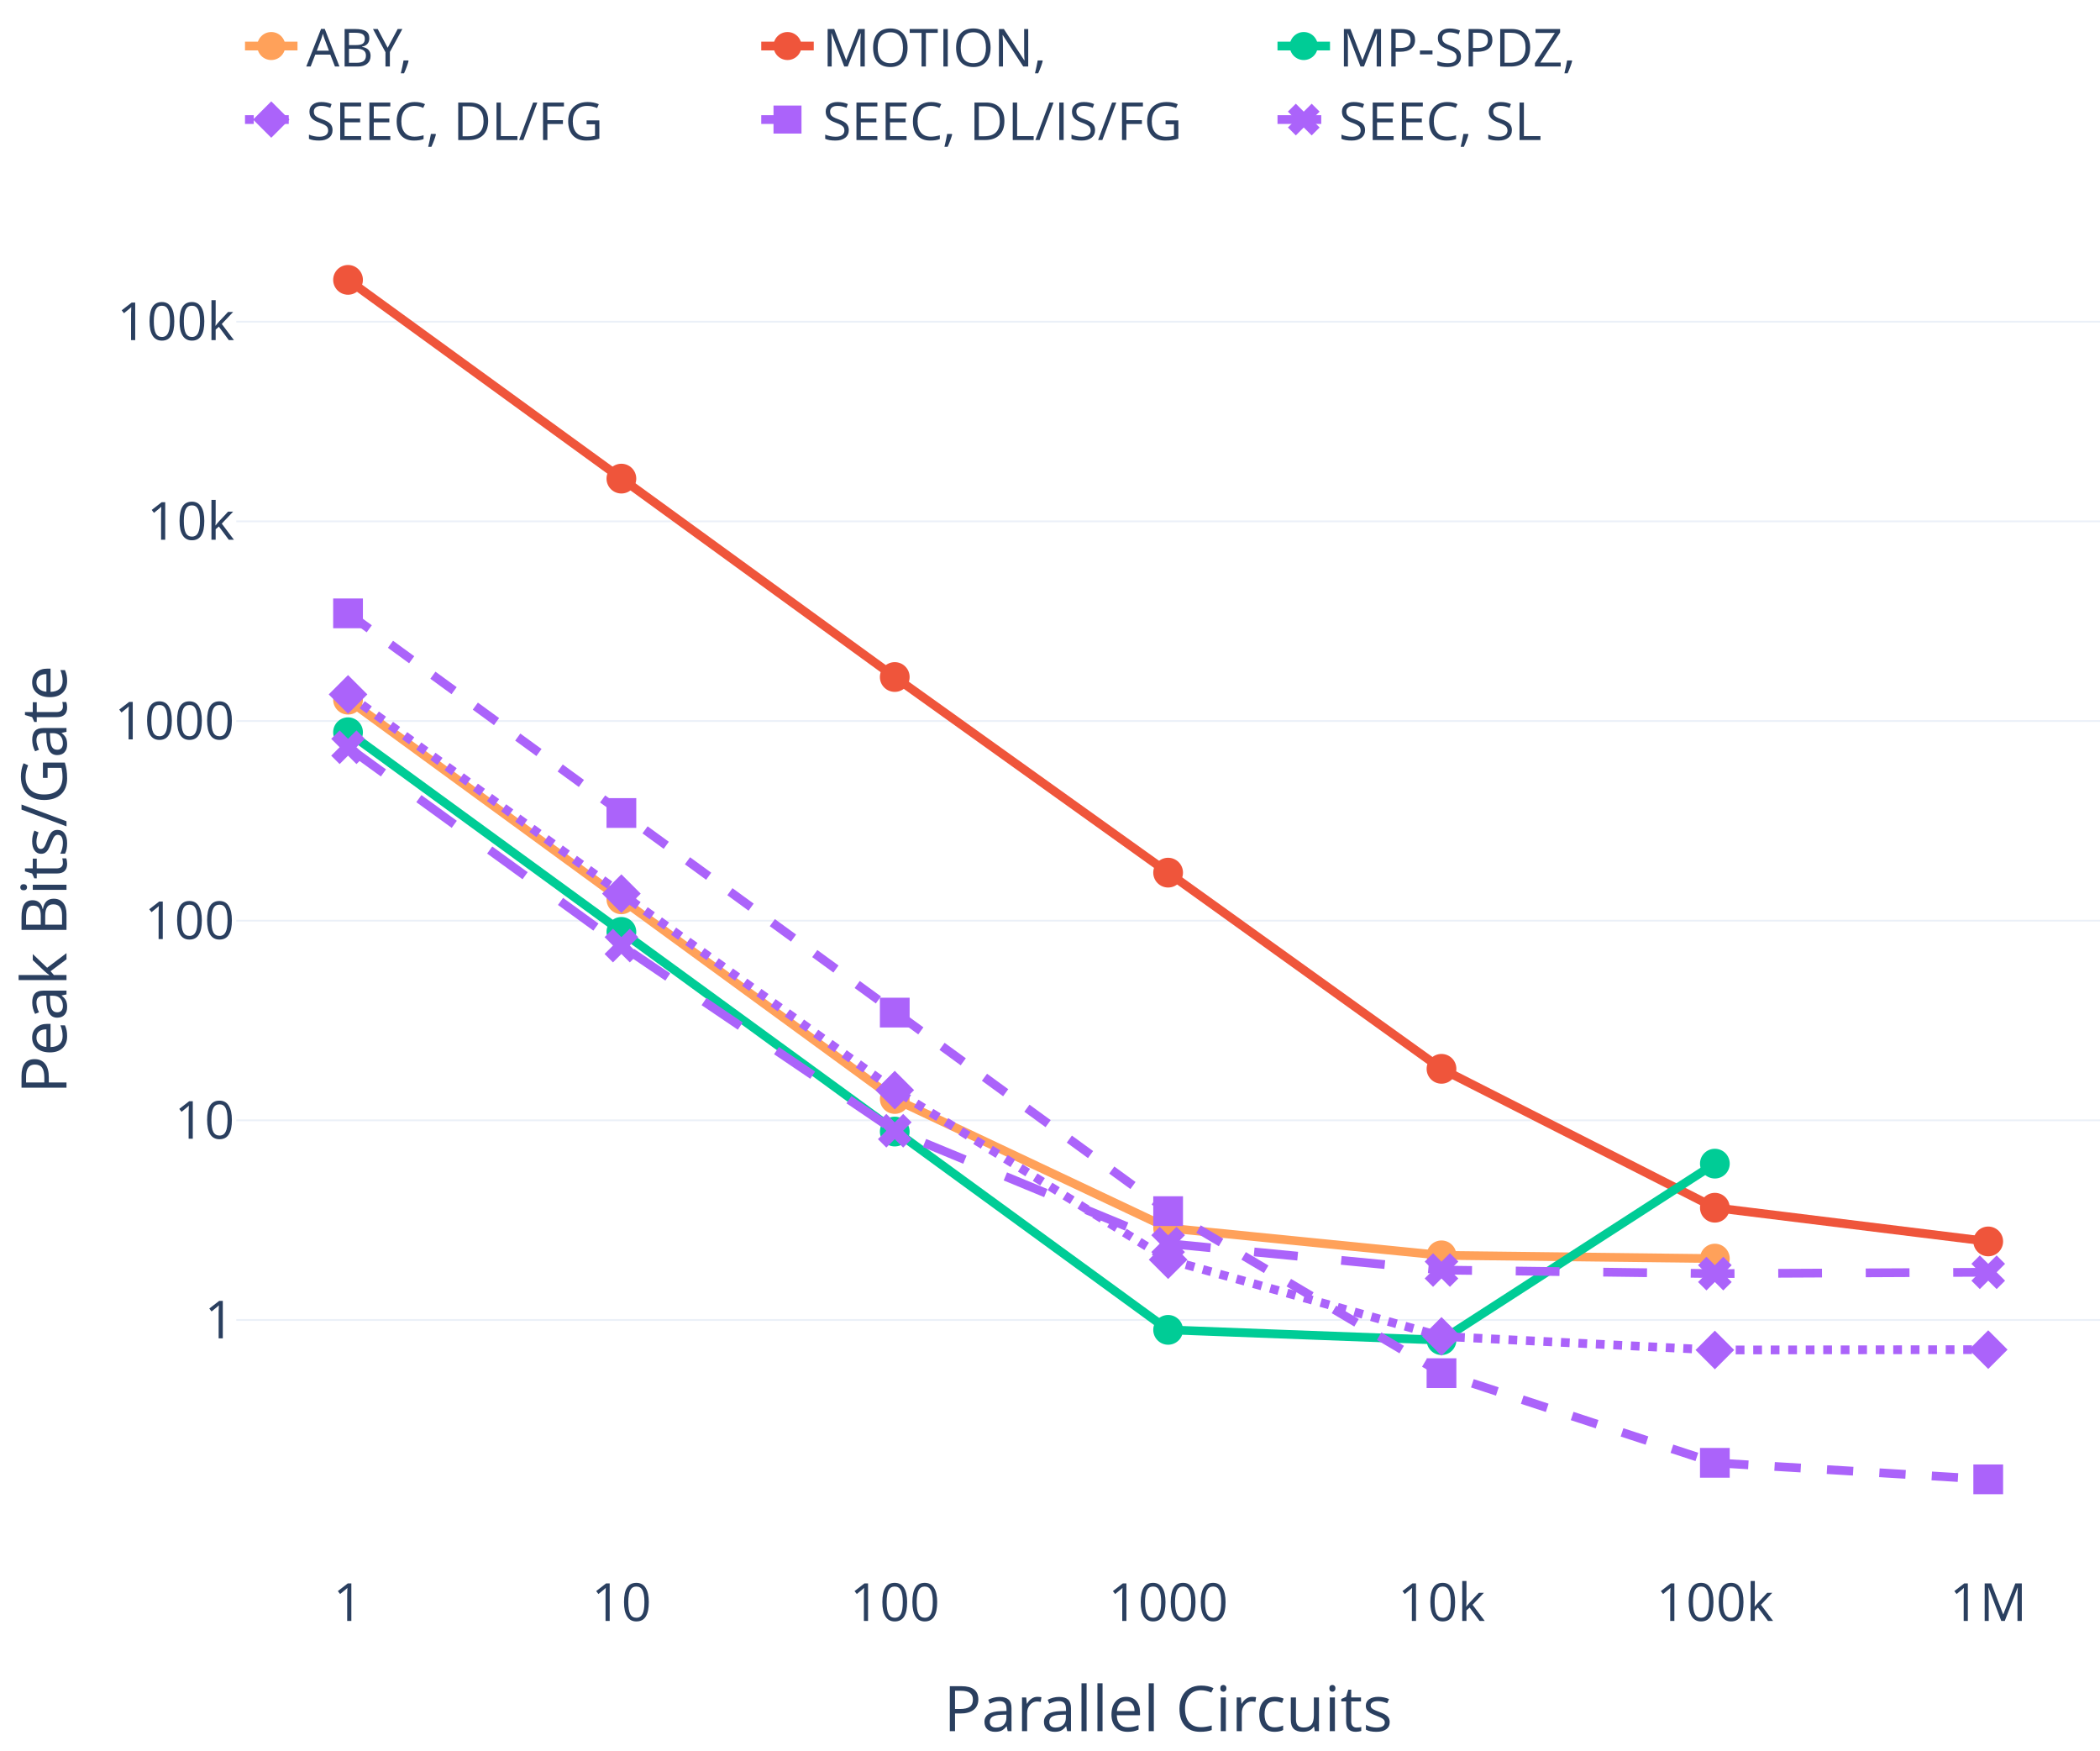
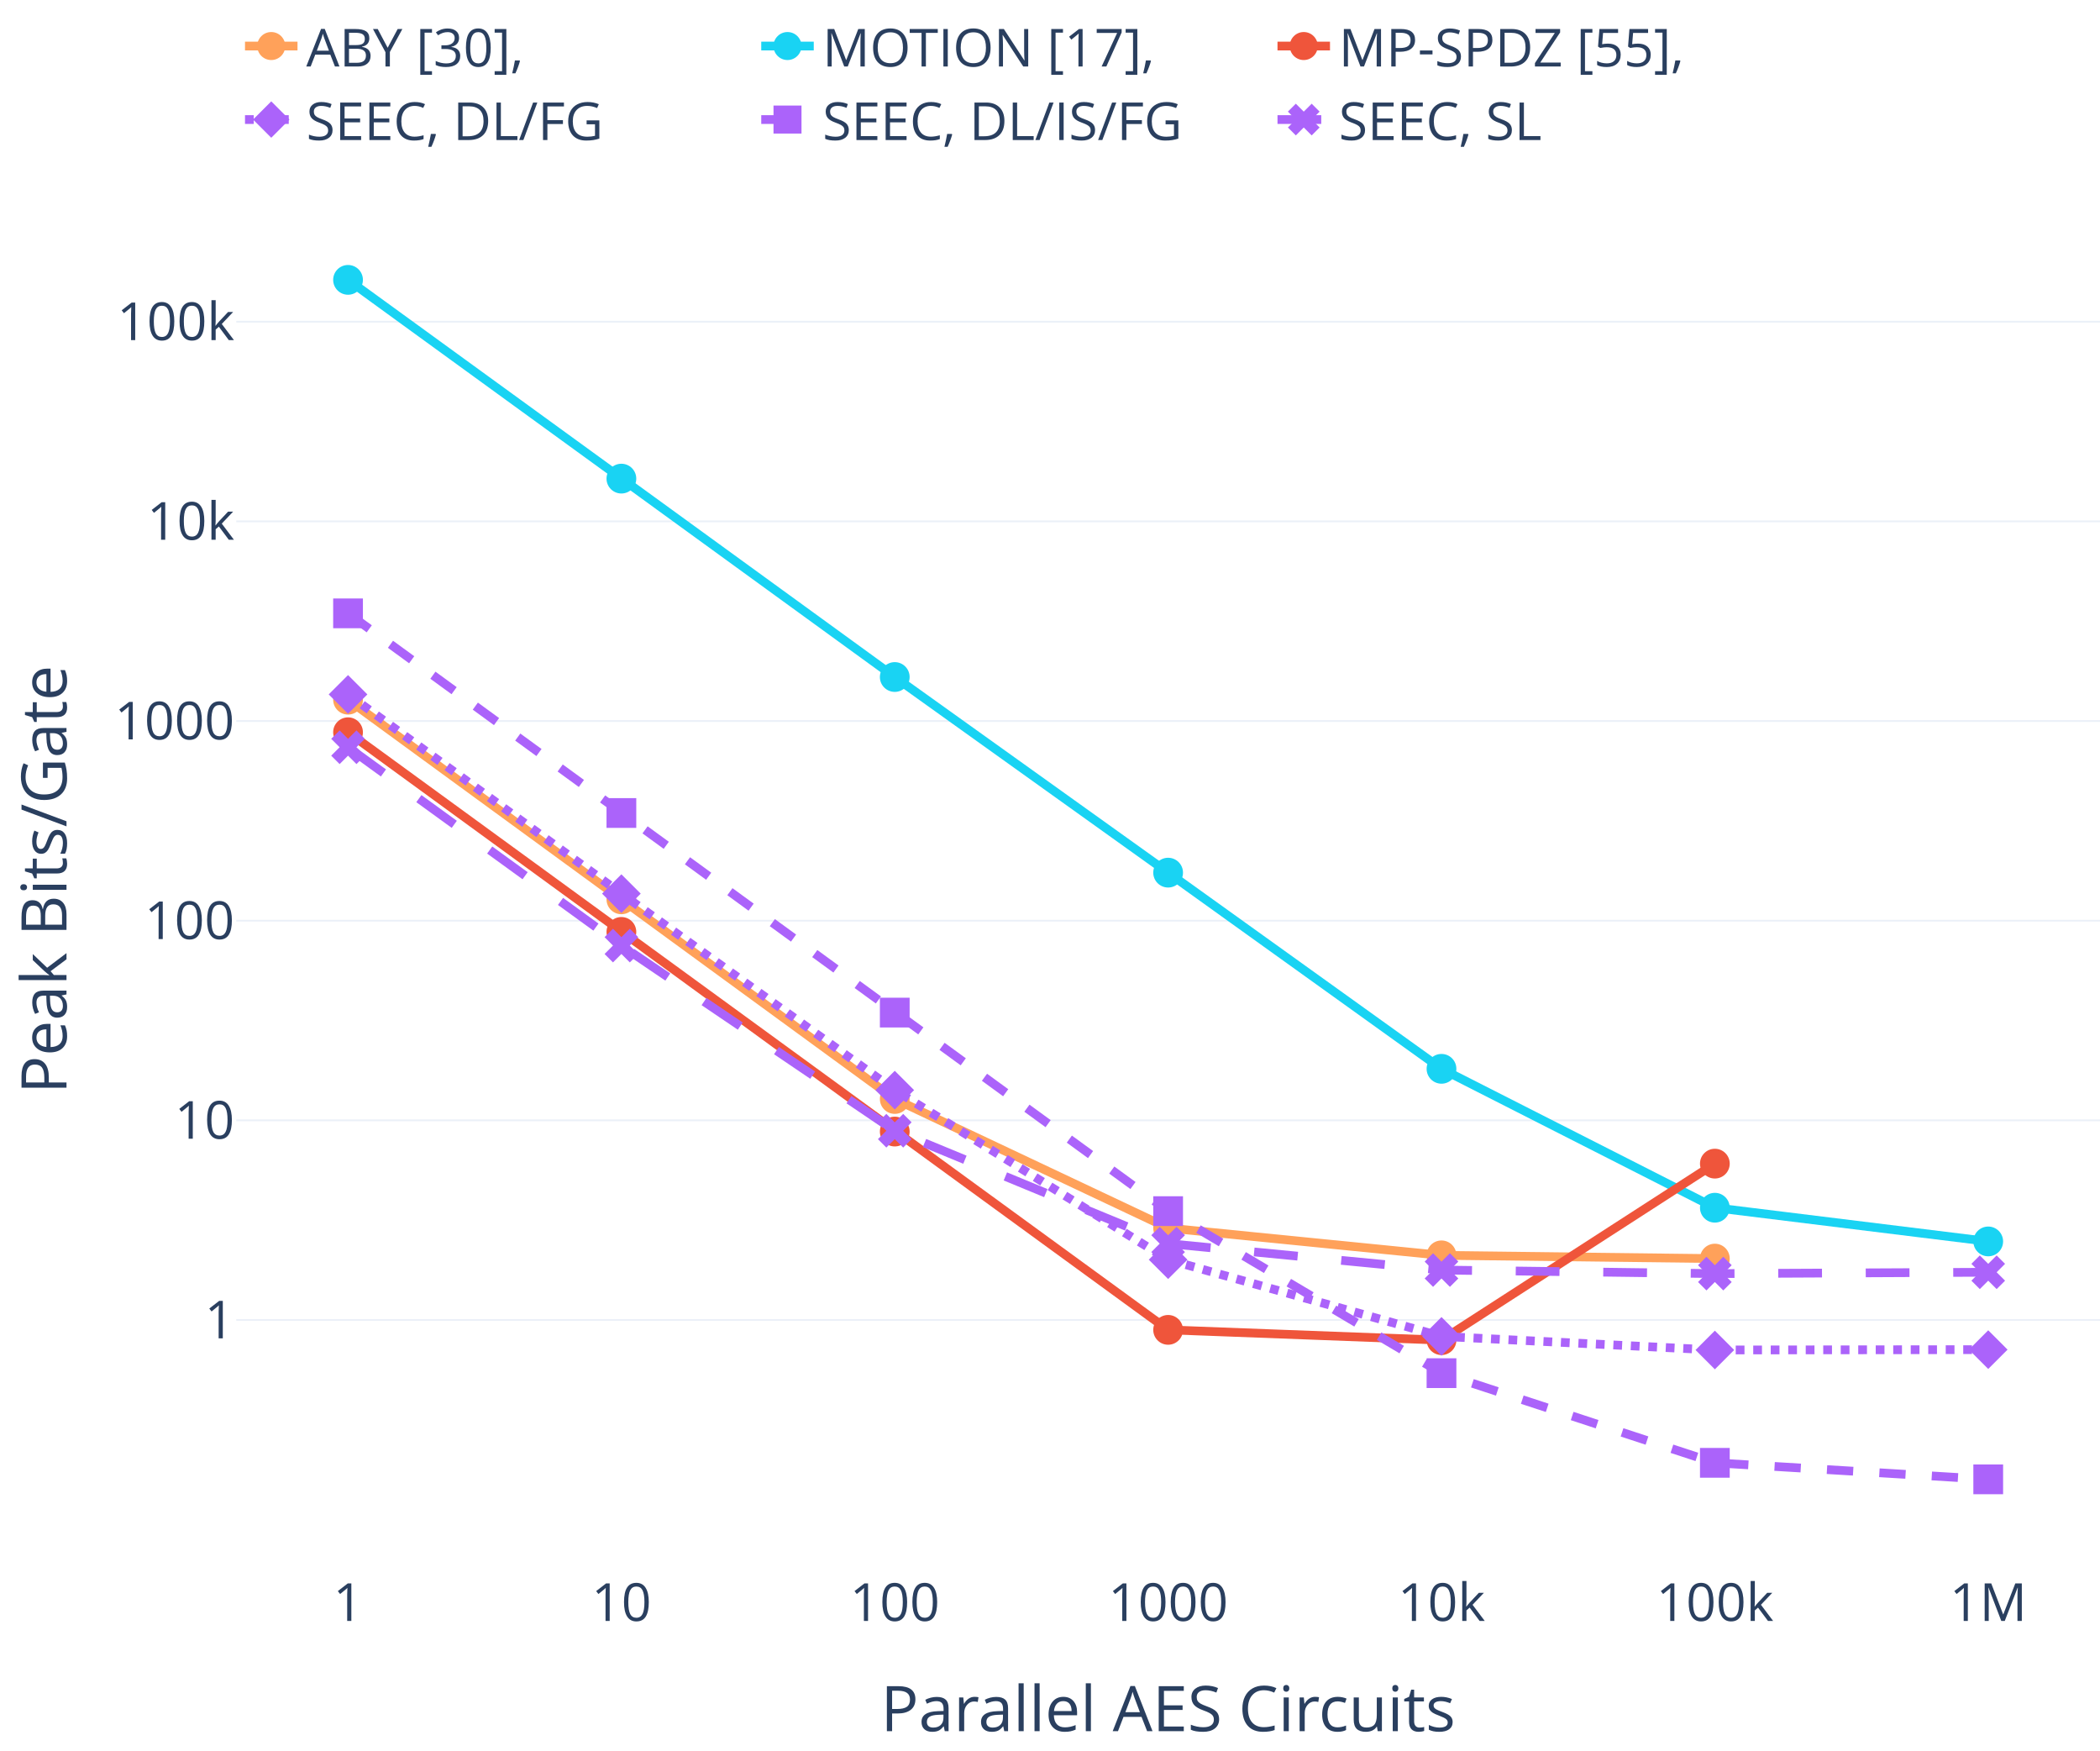
<svg xmlns="http://www.w3.org/2000/svg" class="main-svg" width="1200" height="1000" style="" viewBox="0 0 1200 1000">
  <rect x="0" y="0" width="1200" height="1000" style="fill: rgb(255, 255, 255); fill-opacity: 1;" />
-   <defs id="defs-3c38ef">
+   <defs id="defs-3558a1">
    <g class="clips">
-       <clipPath id="clip3c38efxyplot" class="plotclip">
+       <clipPath id="clip3558a1xyplot" class="plotclip">
        <rect width="1065" height="785" />
      </clipPath>
-       <clipPath class="axesclip" id="clip3c38efx">
+       <clipPath class="axesclip" id="clip3558a1x">
        <rect x="135" y="0" width="1065" height="1000" />
      </clipPath>
-       <clipPath class="axesclip" id="clip3c38efy">
+       <clipPath class="axesclip" id="clip3558a1y">
        <rect x="0" y="110" width="1200" height="785" />
      </clipPath>
-       <clipPath class="axesclip" id="clip3c38efxy">
+       <clipPath class="axesclip" id="clip3558a1xy">
        <rect x="135" y="110" width="1065" height="785" />
      </clipPath>
    </g>
    <g class="gradients" />
    <g class="patterns" />
  </defs>
  <g class="bglayer" />
  <g class="layer-below">
    <g class="imagelayer" />
    <g class="shapelayer" />
  </g>
  <g class="cartesianlayer">
    <g class="subplot xy">
      <g class="layer-subplot">
        <g class="shapelayer" />
        <g class="imagelayer" />
      </g>
      <g class="minor-gridlayer">
        <g class="x" />
        <g class="y" />
      </g>
      <g class="gridlayer">
        <g class="x" />
        <g class="y">
          <path class="ygrid crisp" transform="translate(0,754.08)" d="M135,0h1065" style="stroke: rgb(235, 240, 248); stroke-opacity: 1; stroke-width: 1px;" />
          <path class="ygrid crisp" transform="translate(0,640.03)" d="M135,0h1065" style="stroke: rgb(235, 240, 248); stroke-opacity: 1; stroke-width: 1px;" />
          <path class="ygrid crisp" transform="translate(0,525.97)" d="M135,0h1065" style="stroke: rgb(235, 240, 248); stroke-opacity: 1; stroke-width: 1px;" />
          <path class="ygrid crisp" transform="translate(0,411.91)" d="M135,0h1065" style="stroke: rgb(235, 240, 248); stroke-opacity: 1; stroke-width: 1px;" />
          <path class="ygrid crisp" transform="translate(0,297.85)" d="M135,0h1065" style="stroke: rgb(235, 240, 248); stroke-opacity: 1; stroke-width: 1px;" />
          <path class="ygrid crisp" transform="translate(0,183.8)" d="M135,0h1065" style="stroke: rgb(235, 240, 248); stroke-opacity: 1; stroke-width: 1px;" />
        </g>
      </g>
      <g class="zerolinelayer" />
      <path class="xlines-below" />
      <path class="ylines-below" />
      <g class="overlines-below" />
      <g class="xaxislayer-below" />
      <g class="yaxislayer-below" />
      <g class="overaxes-below" />
-       <g class="plot" transform="translate(135,110)" clip-path="url(#clip3c38efxyplot)">
+       <g class="plot" transform="translate(135,110)" clip-path="url(#clip3558a1xyplot)">
        <g class="scatterlayer mlayer">
-           <g class="trace scatter trace1820d3" style="stroke-miterlimit: 2; opacity: 1;">
+           <g class="trace scatter traced9975f" style="stroke-miterlimit: 2; opacity: 1;">
            <g class="fills" />
            <g class="errorbars" />
            <g class="lines">
              <path class="js-line" d="M63.88,289.72L376.29,517.84L532.5,591.57L688.71,607.16L844.92,609.02" style="vector-effect: none; fill: none; stroke: rgb(255, 161, 90); stroke-opacity: 1; stroke-width: 5px; opacity: 1;" />
            </g>
            <g class="points">
              <path class="point" transform="translate(63.88,289.72)" d="M8.5,0A8.5,8.5 0 1,1 0,-8.5A8.5,8.5 0 0,1 8.5,0Z" style="opacity: 1; stroke-width: 0px; fill: rgb(255, 161, 90); fill-opacity: 1;" />
              <path class="point" transform="translate(220.08,403.78)" d="M8.5,0A8.5,8.5 0 1,1 0,-8.5A8.5,8.5 0 0,1 8.5,0Z" style="opacity: 1; stroke-width: 0px; fill: rgb(255, 161, 90); fill-opacity: 1;" />
              <path class="point" transform="translate(376.29,517.84)" d="M8.5,0A8.5,8.5 0 1,1 0,-8.5A8.5,8.5 0 0,1 8.5,0Z" style="opacity: 1; stroke-width: 0px; fill: rgb(255, 161, 90); fill-opacity: 1;" />
              <path class="point" transform="translate(532.5,591.57)" d="M8.5,0A8.5,8.5 0 1,1 0,-8.5A8.5,8.5 0 0,1 8.5,0Z" style="opacity: 1; stroke-width: 0px; fill: rgb(255, 161, 90); fill-opacity: 1;" />
              <path class="point" transform="translate(688.71,607.16)" d="M8.5,0A8.5,8.5 0 1,1 0,-8.5A8.5,8.5 0 0,1 8.5,0Z" style="opacity: 1; stroke-width: 0px; fill: rgb(255, 161, 90); fill-opacity: 1;" />
              <path class="point" transform="translate(844.92,609.02)" d="M8.5,0A8.5,8.5 0 1,1 0,-8.5A8.5,8.5 0 0,1 8.5,0Z" style="opacity: 1; stroke-width: 0px; fill: rgb(255, 161, 90); fill-opacity: 1;" />
            </g>
            <g class="text" />
          </g>
-           <g class="trace scatter tracedb062b" style="stroke-miterlimit: 2; opacity: 1;">
-             <g class="fills" />
-             <g class="errorbars" />
-             <g class="lines">
-               <path class="js-line" d="M63.88,49.88L376.29,276.77L532.5,388.53L688.71,500.6L844.92,579.95L1001.13,599.21" style="vector-effect: none; fill: none; stroke: rgb(239, 85, 59); stroke-opacity: 1; stroke-width: 5px; opacity: 1;" />
-             </g>
-             <g class="points">
-               <path class="point" transform="translate(63.88,49.88)" d="M8.5,0A8.5,8.5 0 1,1 0,-8.5A8.5,8.5 0 0,1 8.5,0Z" style="opacity: 1; stroke-width: 0px; fill: rgb(239, 85, 59); fill-opacity: 1;" />
-               <path class="point" transform="translate(220.08,163.43)" d="M8.5,0A8.5,8.5 0 1,1 0,-8.5A8.5,8.5 0 0,1 8.5,0Z" style="opacity: 1; stroke-width: 0px; fill: rgb(239, 85, 59); fill-opacity: 1;" />
-               <path class="point" transform="translate(376.29,276.77)" d="M8.5,0A8.5,8.5 0 1,1 0,-8.5A8.5,8.5 0 0,1 8.5,0Z" style="opacity: 1; stroke-width: 0px; fill: rgb(239, 85, 59); fill-opacity: 1;" />
-               <path class="point" transform="translate(532.5,388.53)" d="M8.5,0A8.5,8.5 0 1,1 0,-8.5A8.5,8.5 0 0,1 8.5,0Z" style="opacity: 1; stroke-width: 0px; fill: rgb(239, 85, 59); fill-opacity: 1;" />
-               <path class="point" transform="translate(688.71,500.6)" d="M8.5,0A8.5,8.5 0 1,1 0,-8.5A8.5,8.5 0 0,1 8.5,0Z" style="opacity: 1; stroke-width: 0px; fill: rgb(239, 85, 59); fill-opacity: 1;" />
-               <path class="point" transform="translate(844.92,579.95)" d="M8.5,0A8.5,8.5 0 1,1 0,-8.5A8.5,8.5 0 0,1 8.5,0Z" style="opacity: 1; stroke-width: 0px; fill: rgb(239, 85, 59); fill-opacity: 1;" />
-               <path class="point" transform="translate(1001.13,599.21)" d="M8.5,0A8.5,8.5 0 1,1 0,-8.5A8.5,8.5 0 0,1 8.5,0Z" style="opacity: 1; stroke-width: 0px; fill: rgb(239, 85, 59); fill-opacity: 1;" />
-             </g>
-             <g class="text" />
-           </g>
-           <g class="trace scatter trace46a7b9" style="stroke-miterlimit: 2; opacity: 1;">
-             <g class="fills" />
-             <g class="errorbars" />
-             <g class="lines">
-               <path class="js-line" d="M63.88,308.32L532.5,649.73L688.71,655.61L844.92,554.77" style="vector-effect: none; fill: none; stroke: rgb(0, 204, 150); stroke-opacity: 1; stroke-width: 5px; opacity: 1;" />
-             </g>
-             <g class="points">
-               <path class="point" transform="translate(63.88,308.32)" d="M8.5,0A8.5,8.5 0 1,1 0,-8.5A8.5,8.5 0 0,1 8.5,0Z" style="opacity: 1; stroke-width: 0px; fill: rgb(0, 204, 150); fill-opacity: 1;" />
-               <path class="point" transform="translate(220.08,422.38)" d="M8.5,0A8.5,8.5 0 1,1 0,-8.5A8.5,8.5 0 0,1 8.5,0Z" style="opacity: 1; stroke-width: 0px; fill: rgb(0, 204, 150); fill-opacity: 1;" />
-               <path class="point" transform="translate(376.29,536.44)" d="M8.5,0A8.5,8.5 0 1,1 0,-8.5A8.5,8.5 0 0,1 8.5,0Z" style="opacity: 1; stroke-width: 0px; fill: rgb(0, 204, 150); fill-opacity: 1;" />
-               <path class="point" transform="translate(532.5,649.73)" d="M8.5,0A8.5,8.5 0 1,1 0,-8.5A8.5,8.5 0 0,1 8.5,0Z" style="opacity: 1; stroke-width: 0px; fill: rgb(0, 204, 150); fill-opacity: 1;" />
-               <path class="point" transform="translate(688.71,655.61)" d="M8.5,0A8.5,8.5 0 1,1 0,-8.5A8.5,8.5 0 0,1 8.5,0Z" style="opacity: 1; stroke-width: 0px; fill: rgb(0, 204, 150); fill-opacity: 1;" />
-               <path class="point" transform="translate(844.92,554.77)" d="M8.5,0A8.5,8.5 0 1,1 0,-8.5A8.5,8.5 0 0,1 8.5,0Z" style="opacity: 1; stroke-width: 0px; fill: rgb(0, 204, 150); fill-opacity: 1;" />
-             </g>
-             <g class="text" />
-           </g>
-           <g class="trace scatter tracedfb550" style="stroke-miterlimit: 2; opacity: 1;">
+           <g class="trace scatter trace0ecbd3" style="stroke-miterlimit: 2; opacity: 1;">
+             <g class="fills" />
+             <g class="errorbars" />
+             <g class="lines">
+               <path class="js-line" d="M63.88,49.88L376.29,276.77L532.5,388.53L688.71,500.6L844.92,579.95L1001.13,599.21" style="vector-effect: none; fill: none; stroke: rgb(25, 211, 243); stroke-opacity: 1; stroke-width: 5px; opacity: 1;" />
+             </g>
+             <g class="points">
+               <path class="point" transform="translate(63.88,49.88)" d="M8.5,0A8.5,8.5 0 1,1 0,-8.5A8.5,8.5 0 0,1 8.5,0Z" style="opacity: 1; stroke-width: 0px; fill: rgb(25, 211, 243); fill-opacity: 1;" />
+               <path class="point" transform="translate(220.08,163.43)" d="M8.5,0A8.5,8.5 0 1,1 0,-8.5A8.5,8.5 0 0,1 8.5,0Z" style="opacity: 1; stroke-width: 0px; fill: rgb(25, 211, 243); fill-opacity: 1;" />
+               <path class="point" transform="translate(376.29,276.77)" d="M8.5,0A8.5,8.5 0 1,1 0,-8.5A8.5,8.5 0 0,1 8.5,0Z" style="opacity: 1; stroke-width: 0px; fill: rgb(25, 211, 243); fill-opacity: 1;" />
+               <path class="point" transform="translate(532.5,388.53)" d="M8.5,0A8.5,8.5 0 1,1 0,-8.5A8.5,8.5 0 0,1 8.5,0Z" style="opacity: 1; stroke-width: 0px; fill: rgb(25, 211, 243); fill-opacity: 1;" />
+               <path class="point" transform="translate(688.71,500.6)" d="M8.5,0A8.5,8.5 0 1,1 0,-8.5A8.5,8.5 0 0,1 8.5,0Z" style="opacity: 1; stroke-width: 0px; fill: rgb(25, 211, 243); fill-opacity: 1;" />
+               <path class="point" transform="translate(844.92,579.95)" d="M8.5,0A8.5,8.5 0 1,1 0,-8.5A8.5,8.5 0 0,1 8.5,0Z" style="opacity: 1; stroke-width: 0px; fill: rgb(25, 211, 243); fill-opacity: 1;" />
+               <path class="point" transform="translate(1001.13,599.21)" d="M8.5,0A8.5,8.5 0 1,1 0,-8.5A8.5,8.5 0 0,1 8.5,0Z" style="opacity: 1; stroke-width: 0px; fill: rgb(25, 211, 243); fill-opacity: 1;" />
+             </g>
+             <g class="text" />
+           </g>
+           <g class="trace scatter trace62775c" style="stroke-miterlimit: 2; opacity: 1;">
+             <g class="fills" />
+             <g class="errorbars" />
+             <g class="lines">
+               <path class="js-line" d="M63.88,308.32L532.5,649.73L688.71,655.61L844.92,554.77" style="vector-effect: none; fill: none; stroke: rgb(239, 85, 59); stroke-opacity: 1; stroke-width: 5px; opacity: 1;" />
+             </g>
+             <g class="points">
+               <path class="point" transform="translate(63.88,308.32)" d="M8.5,0A8.5,8.5 0 1,1 0,-8.5A8.5,8.5 0 0,1 8.5,0Z" style="opacity: 1; stroke-width: 0px; fill: rgb(239, 85, 59); fill-opacity: 1;" />
+               <path class="point" transform="translate(220.08,422.38)" d="M8.5,0A8.5,8.5 0 1,1 0,-8.5A8.5,8.5 0 0,1 8.5,0Z" style="opacity: 1; stroke-width: 0px; fill: rgb(239, 85, 59); fill-opacity: 1;" />
+               <path class="point" transform="translate(376.29,536.44)" d="M8.5,0A8.5,8.5 0 1,1 0,-8.5A8.5,8.5 0 0,1 8.5,0Z" style="opacity: 1; stroke-width: 0px; fill: rgb(239, 85, 59); fill-opacity: 1;" />
+               <path class="point" transform="translate(532.5,649.73)" d="M8.5,0A8.5,8.5 0 1,1 0,-8.5A8.5,8.5 0 0,1 8.5,0Z" style="opacity: 1; stroke-width: 0px; fill: rgb(239, 85, 59); fill-opacity: 1;" />
+               <path class="point" transform="translate(688.71,655.61)" d="M8.5,0A8.5,8.5 0 1,1 0,-8.5A8.5,8.5 0 0,1 8.5,0Z" style="opacity: 1; stroke-width: 0px; fill: rgb(239, 85, 59); fill-opacity: 1;" />
+               <path class="point" transform="translate(844.92,554.77)" d="M8.5,0A8.5,8.5 0 1,1 0,-8.5A8.5,8.5 0 0,1 8.5,0Z" style="opacity: 1; stroke-width: 0px; fill: rgb(239, 85, 59); fill-opacity: 1;" />
+             </g>
+             <g class="text" />
+           </g>
+           <g class="trace scatter trace7db9a0" style="stroke-miterlimit: 2; opacity: 1;">
            <g class="fills" />
            <g class="errorbars" />
            <g class="lines">
              <path class="js-line" d="M63.88,286.71L220.08,400.52L376.29,512.77L532.5,609.64L688.71,653.46L844.92,661.23L1001.13,661.02" style="vector-effect: none; fill: none; stroke: rgb(171, 99, 250); stroke-opacity: 1; stroke-dasharray: 5px, 5px; stroke-width: 5px; opacity: 1;" />
            </g>
            <g class="points">
              <path class="point" transform="translate(63.88,286.71)" d="M11.05,0L0,11.05L-11.05,0L0,-11.05Z" style="opacity: 1; stroke-width: 0px; fill: rgb(171, 99, 250); fill-opacity: 1;" />
              <path class="point" transform="translate(220.08,400.52)" d="M11.05,0L0,11.05L-11.05,0L0,-11.05Z" style="opacity: 1; stroke-width: 0px; fill: rgb(171, 99, 250); fill-opacity: 1;" />
              <path class="point" transform="translate(376.29,512.77)" d="M11.05,0L0,11.05L-11.05,0L0,-11.05Z" style="opacity: 1; stroke-width: 0px; fill: rgb(171, 99, 250); fill-opacity: 1;" />
              <path class="point" transform="translate(532.5,609.64)" d="M11.05,0L0,11.05L-11.05,0L0,-11.05Z" style="opacity: 1; stroke-width: 0px; fill: rgb(171, 99, 250); fill-opacity: 1;" />
              <path class="point" transform="translate(688.71,653.46)" d="M11.05,0L0,11.05L-11.05,0L0,-11.05Z" style="opacity: 1; stroke-width: 0px; fill: rgb(171, 99, 250); fill-opacity: 1;" />
              <path class="point" transform="translate(844.92,661.23)" d="M11.05,0L0,11.05L-11.05,0L0,-11.05Z" style="opacity: 1; stroke-width: 0px; fill: rgb(171, 99, 250); fill-opacity: 1;" />
              <path class="point" transform="translate(1001.13,661.02)" d="M11.05,0L0,11.05L-11.05,0L0,-11.05Z" style="opacity: 1; stroke-width: 0px; fill: rgb(171, 99, 250); fill-opacity: 1;" />
            </g>
            <g class="text" />
          </g>
-           <g class="trace scatter trace0747b8" style="stroke-miterlimit: 2; opacity: 1;">
+           <g class="trace scatter tracecbc187" style="stroke-miterlimit: 2; opacity: 1;">
            <g class="fills" />
            <g class="errorbars" />
            <g class="lines">
              <path class="js-line" d="M63.88,240.4L532.5,581.9L688.71,674.46L844.92,725.69L1001.13,735.13" style="vector-effect: none; fill: none; stroke: rgb(171, 99, 250); stroke-opacity: 1; stroke-dasharray: 15px, 15px; stroke-width: 5px; opacity: 1;" />
            </g>
            <g class="points">
              <path class="point" transform="translate(63.88,240.4)" d="M8.5,8.5H-8.5V-8.5H8.5Z" style="opacity: 1; stroke-width: 0px; fill: rgb(171, 99, 250); fill-opacity: 1;" />
              <path class="point" transform="translate(220.08,354.46)" d="M8.5,8.5H-8.5V-8.5H8.5Z" style="opacity: 1; stroke-width: 0px; fill: rgb(171, 99, 250); fill-opacity: 1;" />
              <path class="point" transform="translate(376.29,468.48)" d="M8.5,8.5H-8.5V-8.5H8.5Z" style="opacity: 1; stroke-width: 0px; fill: rgb(171, 99, 250); fill-opacity: 1;" />
              <path class="point" transform="translate(532.5,581.9)" d="M8.5,8.5H-8.5V-8.5H8.5Z" style="opacity: 1; stroke-width: 0px; fill: rgb(171, 99, 250); fill-opacity: 1;" />
              <path class="point" transform="translate(688.71,674.46)" d="M8.5,8.5H-8.5V-8.5H8.5Z" style="opacity: 1; stroke-width: 0px; fill: rgb(171, 99, 250); fill-opacity: 1;" />
              <path class="point" transform="translate(844.92,725.69)" d="M8.5,8.5H-8.5V-8.5H8.5Z" style="opacity: 1; stroke-width: 0px; fill: rgb(171, 99, 250); fill-opacity: 1;" />
              <path class="point" transform="translate(1001.13,735.13)" d="M8.5,8.5H-8.5V-8.5H8.5Z" style="opacity: 1; stroke-width: 0px; fill: rgb(171, 99, 250); fill-opacity: 1;" />
            </g>
            <g class="text" />
          </g>
-           <g class="trace scatter trace10f714" style="stroke-miterlimit: 2; opacity: 1;">
+           <g class="trace scatter traceb73ca0" style="stroke-miterlimit: 2; opacity: 1;">
            <g class="fills" />
            <g class="errorbars" />
            <g class="lines">
              <path class="js-line" d="M63.88,316.89L220.08,430.19L376.29,535.97L532.5,600.47L688.71,615.56L844.92,617.59L1001.13,616.82" style="vector-effect: none; fill: none; stroke: rgb(171, 99, 250); stroke-opacity: 1; stroke-dasharray: 25px, 25px; stroke-width: 5px; opacity: 1;" />
            </g>
            <g class="points">
              <path class="point" transform="translate(63.88,316.89)" d="M0,4.81l4.81,4.81l4.81,-4.81l-4.81,-4.81l4.81,-4.81l-4.81,-4.81l-4.81,4.81l-4.81,-4.81l-4.81,4.81l4.81,4.81l-4.81,4.81l4.81,4.81Z" style="opacity: 1; stroke-width: 0px; fill: rgb(171, 99, 250); fill-opacity: 1;" />
              <path class="point" transform="translate(220.08,430.19)" d="M0,4.81l4.81,4.81l4.81,-4.81l-4.81,-4.81l4.81,-4.81l-4.81,-4.81l-4.81,4.81l-4.81,-4.81l-4.81,4.81l4.81,4.81l-4.81,4.81l4.81,4.81Z" style="opacity: 1; stroke-width: 0px; fill: rgb(171, 99, 250); fill-opacity: 1;" />
              <path class="point" transform="translate(376.29,535.97)" d="M0,4.81l4.81,4.81l4.81,-4.81l-4.81,-4.81l4.81,-4.81l-4.81,-4.81l-4.81,4.81l-4.81,-4.81l-4.81,4.81l4.81,4.81l-4.81,4.81l4.81,4.81Z" style="opacity: 1; stroke-width: 0px; fill: rgb(171, 99, 250); fill-opacity: 1;" />
              <path class="point" transform="translate(532.5,600.47)" d="M0,4.81l4.81,4.81l4.81,-4.81l-4.81,-4.81l4.81,-4.81l-4.81,-4.81l-4.81,4.81l-4.81,-4.81l-4.81,4.81l4.81,4.81l-4.81,4.81l4.81,4.81Z" style="opacity: 1; stroke-width: 0px; fill: rgb(171, 99, 250); fill-opacity: 1;" />
              <path class="point" transform="translate(688.71,615.56)" d="M0,4.81l4.81,4.81l4.81,-4.81l-4.81,-4.81l4.81,-4.81l-4.81,-4.81l-4.81,4.81l-4.81,-4.81l-4.81,4.81l4.81,4.81l-4.81,4.81l4.81,4.81Z" style="opacity: 1; stroke-width: 0px; fill: rgb(171, 99, 250); fill-opacity: 1;" />
              <path class="point" transform="translate(844.92,617.59)" d="M0,4.81l4.81,4.81l4.81,-4.81l-4.81,-4.81l4.81,-4.81l-4.81,-4.81l-4.81,4.81l-4.81,-4.81l-4.81,4.81l4.81,4.81l-4.81,4.81l4.81,4.81Z" style="opacity: 1; stroke-width: 0px; fill: rgb(171, 99, 250); fill-opacity: 1;" />
              <path class="point" transform="translate(1001.13,616.82)" d="M0,4.81l4.81,4.81l4.81,-4.81l-4.81,-4.81l4.81,-4.81l-4.81,-4.81l-4.81,4.81l-4.81,-4.81l-4.81,4.81l4.81,4.81l-4.81,4.81l4.81,4.81Z" style="opacity: 1; stroke-width: 0px; fill: rgb(171, 99, 250); fill-opacity: 1;" />
            </g>
            <g class="text" />
          </g>
        </g>
      </g>
      <g class="overplot" />
      <path class="xlines-above crisp" d="M0,0" style="fill: none;" />
      <path class="ylines-above crisp" d="M0,0" style="fill: none;" />
      <g class="overlines-above" />
      <g class="xaxislayer-above">
        <g class="xtick">
          <text text-anchor="middle" x="0" y="926" transform="translate(198.88,0)" style="font-family: 'Open Sans', verdana, arial, sans-serif; font-size: 30px; fill: rgb(42, 63, 95); fill-opacity: 1; white-space: pre; opacity: 1;">1</text>
        </g>
        <g class="xtick">
          <text text-anchor="middle" x="0" y="926" style="font-family: 'Open Sans', verdana, arial, sans-serif; font-size: 30px; fill: rgb(42, 63, 95); fill-opacity: 1; white-space: pre; opacity: 1;" transform="translate(355.08,0)">10</text>
        </g>
        <g class="xtick">
          <text text-anchor="middle" x="0" y="926" style="font-family: 'Open Sans', verdana, arial, sans-serif; font-size: 30px; fill: rgb(42, 63, 95); fill-opacity: 1; white-space: pre; opacity: 1;" transform="translate(511.29,0)">100</text>
        </g>
        <g class="xtick">
          <text text-anchor="middle" x="0" y="926" style="font-family: 'Open Sans', verdana, arial, sans-serif; font-size: 30px; fill: rgb(42, 63, 95); fill-opacity: 1; white-space: pre; opacity: 1;" transform="translate(667.5,0)">1000</text>
        </g>
        <g class="xtick">
          <text text-anchor="middle" x="0" y="926" style="font-family: 'Open Sans', verdana, arial, sans-serif; font-size: 30px; fill: rgb(42, 63, 95); fill-opacity: 1; white-space: pre; opacity: 1;" transform="translate(823.71,0)">10k</text>
        </g>
        <g class="xtick">
          <text text-anchor="middle" x="0" y="926" style="font-family: 'Open Sans', verdana, arial, sans-serif; font-size: 30px; fill: rgb(42, 63, 95); fill-opacity: 1; white-space: pre; opacity: 1;" transform="translate(979.92,0)">100k</text>
        </g>
        <g class="xtick">
          <text text-anchor="middle" x="0" y="926" style="font-family: 'Open Sans', verdana, arial, sans-serif; font-size: 30px; fill: rgb(42, 63, 95); fill-opacity: 1; white-space: pre; opacity: 1;" transform="translate(1136.13,0)">1M</text>
        </g>
      </g>
      <g class="yaxislayer-above">
        <g class="ytick">
          <text text-anchor="end" x="134" y="10.5" transform="translate(0,754.08)" style="font-family: 'Open Sans', verdana, arial, sans-serif; font-size: 30px; fill: rgb(42, 63, 95); fill-opacity: 1; white-space: pre; opacity: 1;">1</text>
        </g>
        <g class="ytick">
          <text text-anchor="end" x="134" y="10.5" style="font-family: 'Open Sans', verdana, arial, sans-serif; font-size: 30px; fill: rgb(42, 63, 95); fill-opacity: 1; white-space: pre; opacity: 1;" transform="translate(0,640.03)">10</text>
        </g>
        <g class="ytick">
          <text text-anchor="end" x="134" y="10.5" style="font-family: 'Open Sans', verdana, arial, sans-serif; font-size: 30px; fill: rgb(42, 63, 95); fill-opacity: 1; white-space: pre; opacity: 1;" transform="translate(0,525.97)">100</text>
        </g>
        <g class="ytick">
          <text text-anchor="end" x="134" y="10.5" style="font-family: 'Open Sans', verdana, arial, sans-serif; font-size: 30px; fill: rgb(42, 63, 95); fill-opacity: 1; white-space: pre; opacity: 1;" transform="translate(0,411.91)">1000</text>
        </g>
        <g class="ytick">
          <text text-anchor="end" x="134" y="10.5" style="font-family: 'Open Sans', verdana, arial, sans-serif; font-size: 30px; fill: rgb(42, 63, 95); fill-opacity: 1; white-space: pre; opacity: 1;" transform="translate(0,297.85)">10k</text>
        </g>
        <g class="ytick">
          <text text-anchor="end" x="134" y="10.5" style="font-family: 'Open Sans', verdana, arial, sans-serif; font-size: 30px; fill: rgb(42, 63, 95); fill-opacity: 1; white-space: pre; opacity: 1;" transform="translate(0,183.8)">100k</text>
        </g>
      </g>
      <g class="overaxes-above" />
    </g>
  </g>
  <g class="polarlayer" />
  <g class="smithlayer" />
  <g class="ternarylayer" />
  <g class="geolayer" />
  <g class="funnelarealayer" />
  <g class="pielayer" />
  <g class="iciclelayer" />
  <g class="treemaplayer" />
  <g class="sunburstlayer" />
  <g class="glimages" />
-   <defs id="topdefs-3c38ef">
+   <defs id="topdefs-3558a1">
    <g class="clips" />
-     <clipPath id="legend3c38ef">
+     <clipPath id="legend3558a1">
      <rect width="885" height="94" x="0" y="0" />
    </clipPath>
  </defs>
  <g class="layer-above">
    <g class="imagelayer" />
    <g class="shapelayer" />
  </g>
  <g class="infolayer">
    <g class="legend" pointer-events="all" transform="translate(135,0.3)">
      <rect class="bg" shape-rendering="crispEdges" width="885" height="94" x="0" y="0" style="stroke: rgb(68, 68, 68); stroke-opacity: 1; fill: rgb(255, 255, 255); fill-opacity: 1; stroke-width: 0px;" />
-       <g class="scrollbox" transform="" clip-path="url(#legend3c38ef)">
+       <g class="scrollbox" transform="" clip-path="url(#legend3558a1)">
        <g class="groups" transform="">
          <g class="traces" transform="translate(0,26)" style="opacity: 1;">
-             <text class="legendtext" text-anchor="start" x="40" y="11.7" style="font-family: 'Open Sans', verdana, arial, sans-serif; font-size: 30px; fill: rgb(42, 63, 95); fill-opacity: 1; white-space: pre;">ABY, </text>
+             <text class="legendtext" text-anchor="start" x="40" y="11.7" style="font-family: 'Open Sans', verdana, arial, sans-serif; font-size: 30px; fill: rgb(42, 63, 95); fill-opacity: 1; white-space: pre;">ABY [30], </text>
            <g class="layers" style="opacity: 1;">
              <g class="legendfill" />
              <g class="legendlines">
                <path class="js-line" d="M5,0h30" style="fill: none; stroke: rgb(255, 161, 90); stroke-opacity: 1; stroke-width: 5px;" />
              </g>
              <g class="legendsymbols">
                <g class="legendpoints">
                  <path class="scatterpts" transform="translate(20,0)" d="M8,0A8,8 0 1,1 0,-8A8,8 0 0,1 8,0Z" style="opacity: 1; stroke-width: 0px; fill: rgb(255, 161, 90); fill-opacity: 1;" />
                </g>
              </g>
            </g>
            <rect class="legendtoggle" x="0" y="-21" width="292.5" height="42" style="fill: rgb(0, 0, 0); fill-opacity: 0;" />
          </g>
        </g>
        <g class="groups" transform="translate(295,0)">
          <g class="traces" transform="translate(0,26)" style="opacity: 1;">
-             <text class="legendtext" text-anchor="start" x="40" y="11.7" style="font-family: 'Open Sans', verdana, arial, sans-serif; font-size: 30px; fill: rgb(42, 63, 95); fill-opacity: 1; white-space: pre;">MOTION, </text>
+             <text class="legendtext" text-anchor="start" x="40" y="11.7" style="font-family: 'Open Sans', verdana, arial, sans-serif; font-size: 30px; fill: rgb(42, 63, 95); fill-opacity: 1; white-space: pre;">MOTION [17], </text>
+             <g class="layers" style="opacity: 1;">
+               <g class="legendfill" />
+               <g class="legendlines">
+                 <path class="js-line" d="M5,0h30" style="fill: none; stroke: rgb(25, 211, 243); stroke-opacity: 1; stroke-width: 5px;" />
+               </g>
+               <g class="legendsymbols">
+                 <g class="legendpoints">
+                   <path class="scatterpts" transform="translate(20,0)" d="M8,0A8,8 0 1,1 0,-8A8,8 0 0,1 8,0Z" style="opacity: 1; stroke-width: 0px; fill: rgb(25, 211, 243); fill-opacity: 1;" />
+                 </g>
+               </g>
+             </g>
+             <rect class="legendtoggle" x="0" y="-21" width="292.5" height="42" style="fill: rgb(0, 0, 0); fill-opacity: 0;" />
+           </g>
+         </g>
+         <g class="groups" transform="translate(590,0)">
+           <g class="traces" transform="translate(0,26)" style="opacity: 1;">
+             <text class="legendtext" text-anchor="start" x="40" y="11.7" style="font-family: 'Open Sans', verdana, arial, sans-serif; font-size: 30px; fill: rgb(42, 63, 95); fill-opacity: 1; white-space: pre;">MP-SPDZ [55], </text>
            <g class="layers" style="opacity: 1;">
              <g class="legendfill" />
              <g class="legendlines">
                <path class="js-line" d="M5,0h30" style="fill: none; stroke: rgb(239, 85, 59); stroke-opacity: 1; stroke-width: 5px;" />
              </g>
              <g class="legendsymbols">
                <g class="legendpoints">
                  <path class="scatterpts" transform="translate(20,0)" d="M8,0A8,8 0 1,1 0,-8A8,8 0 0,1 8,0Z" style="opacity: 1; stroke-width: 0px; fill: rgb(239, 85, 59); fill-opacity: 1;" />
-                 </g>
-               </g>
-             </g>
-             <rect class="legendtoggle" x="0" y="-21" width="292.5" height="42" style="fill: rgb(0, 0, 0); fill-opacity: 0;" />
-           </g>
-         </g>
-         <g class="groups" transform="translate(590,0)">
-           <g class="traces" transform="translate(0,26)" style="opacity: 1;">
-             <text class="legendtext" text-anchor="start" x="40" y="11.7" style="font-family: 'Open Sans', verdana, arial, sans-serif; font-size: 30px; fill: rgb(42, 63, 95); fill-opacity: 1; white-space: pre;">MP-SPDZ, </text>
-             <g class="layers" style="opacity: 1;">
-               <g class="legendfill" />
-               <g class="legendlines">
-                 <path class="js-line" d="M5,0h30" style="fill: none; stroke: rgb(0, 204, 150); stroke-opacity: 1; stroke-width: 5px;" />
-               </g>
-               <g class="legendsymbols">
-                 <g class="legendpoints">
-                   <path class="scatterpts" transform="translate(20,0)" d="M8,0A8,8 0 1,1 0,-8A8,8 0 0,1 8,0Z" style="opacity: 1; stroke-width: 0px; fill: rgb(0, 204, 150); fill-opacity: 1;" />
                </g>
              </g>
            </g>
            <rect class="legendtoggle" x="0" y="-21" width="292.5" height="42" style="fill: rgb(0, 0, 0); fill-opacity: 0;" />
          </g>
        </g>
        <g class="groups" transform="translate(0,42)">
          <g class="traces" transform="translate(0,26)" style="opacity: 1;">
            <text class="legendtext" text-anchor="start" x="40" y="11.7" style="font-family: 'Open Sans', verdana, arial, sans-serif; font-size: 30px; fill: rgb(42, 63, 95); fill-opacity: 1; white-space: pre;">SEEC, DL/FG</text>
            <g class="layers" style="opacity: 1;">
              <g class="legendfill" />
              <g class="legendlines">
                <path class="js-line" d="M5,0h30" style="fill: none; stroke: rgb(171, 99, 250); stroke-opacity: 1; stroke-dasharray: 5px, 5px; stroke-width: 5px;" />
              </g>
              <g class="legendsymbols">
                <g class="legendpoints">
                  <path class="scatterpts" transform="translate(20,0)" d="M10.4,0L0,10.4L-10.4,0L0,-10.4Z" style="opacity: 1; stroke-width: 0px; fill: rgb(171, 99, 250); fill-opacity: 1;" />
                </g>
              </g>
            </g>
            <rect class="legendtoggle" x="0" y="-21" width="292.5" height="42" style="fill: rgb(0, 0, 0); fill-opacity: 0;" />
          </g>
        </g>
        <g class="groups" transform="translate(295,42)">
          <g class="traces" transform="translate(0,26)" style="opacity: 1;">
            <text class="legendtext" text-anchor="start" x="40" y="11.7" style="font-family: 'Open Sans', verdana, arial, sans-serif; font-size: 30px; fill: rgb(42, 63, 95); fill-opacity: 1; white-space: pre;">SEEC, DL/IS/FG</text>
            <g class="layers" style="opacity: 1;">
              <g class="legendfill" />
              <g class="legendlines">
                <path class="js-line" d="M5,0h30" style="fill: none; stroke: rgb(171, 99, 250); stroke-opacity: 1; stroke-dasharray: 15px, 15px; stroke-width: 5px;" />
              </g>
              <g class="legendsymbols">
                <g class="legendpoints">
                  <path class="scatterpts" transform="translate(20,0)" d="M8,8H-8V-8H8Z" style="opacity: 1; stroke-width: 0px; fill: rgb(171, 99, 250); fill-opacity: 1;" />
                </g>
              </g>
            </g>
            <rect class="legendtoggle" x="0" y="-21" width="292.5" height="42" style="fill: rgb(0, 0, 0); fill-opacity: 0;" />
          </g>
        </g>
        <g class="groups" transform="translate(590,42)">
          <g class="traces" transform="translate(0,26)" style="opacity: 1;">
            <text class="legendtext" text-anchor="start" x="40" y="11.7" style="font-family: 'Open Sans', verdana, arial, sans-serif; font-size: 30px; fill: rgb(42, 63, 95); fill-opacity: 1; white-space: pre;">SEEC, SL</text>
            <g class="layers" style="opacity: 1;">
              <g class="legendfill" />
              <g class="legendlines">
                <path class="js-line" d="M5,0h30" style="fill: none; stroke: rgb(171, 99, 250); stroke-opacity: 1; stroke-dasharray: 25px, 25px; stroke-width: 5px;" />
              </g>
              <g class="legendsymbols">
                <g class="legendpoints">
                  <path class="scatterpts" transform="translate(20,0)" d="M0,4.53l4.53,4.53l4.53,-4.53l-4.53,-4.53l4.53,-4.53l-4.53,-4.53l-4.53,4.53l-4.53,-4.53l-4.53,4.53l4.53,4.53l-4.53,4.53l4.53,4.53Z" style="opacity: 1; stroke-width: 0px; fill: rgb(171, 99, 250); fill-opacity: 1;" />
                </g>
              </g>
            </g>
            <rect class="legendtoggle" x="0" y="-21" width="292.5" height="42" style="fill: rgb(0, 0, 0); fill-opacity: 0;" />
          </g>
        </g>
      </g>
      <rect class="scrollbar" rx="20" ry="3" width="0" height="0" x="0" y="0" style="fill: rgb(128, 139, 164); fill-opacity: 1;" />
    </g>
    <g class="g-gtitle" />
    <g class="g-xtitle" transform="translate(0,-10.7)">
-       <text class="xtitle" x="667.5" y="999.7" text-anchor="middle" style="font-family: 'Open Sans', verdana, arial, sans-serif; font-size: 36px; fill: rgb(42, 63, 95); opacity: 1; font-weight: normal; white-space: pre;">Parallel Circuits</text>
+       <text class="xtitle" x="667.5" y="999.7" text-anchor="middle" style="font-family: 'Open Sans', verdana, arial, sans-serif; font-size: 36px; fill: rgb(42, 63, 95); opacity: 1; font-weight: normal; white-space: pre;">Parallel AES Circuits</text>
    </g>
    <g class="g-ytitle" transform="translate(37.3252,0)">
      <text class="ytitle" transform="rotate(-90,0.675,502.5)" x="0.675" y="502.5" text-anchor="middle" style="font-family: 'Open Sans', verdana, arial, sans-serif; font-size: 36px; fill: rgb(42, 63, 95); opacity: 1; font-weight: normal; white-space: pre;">Peak Bits/Gate</text>
    </g>
  </g>
</svg>
